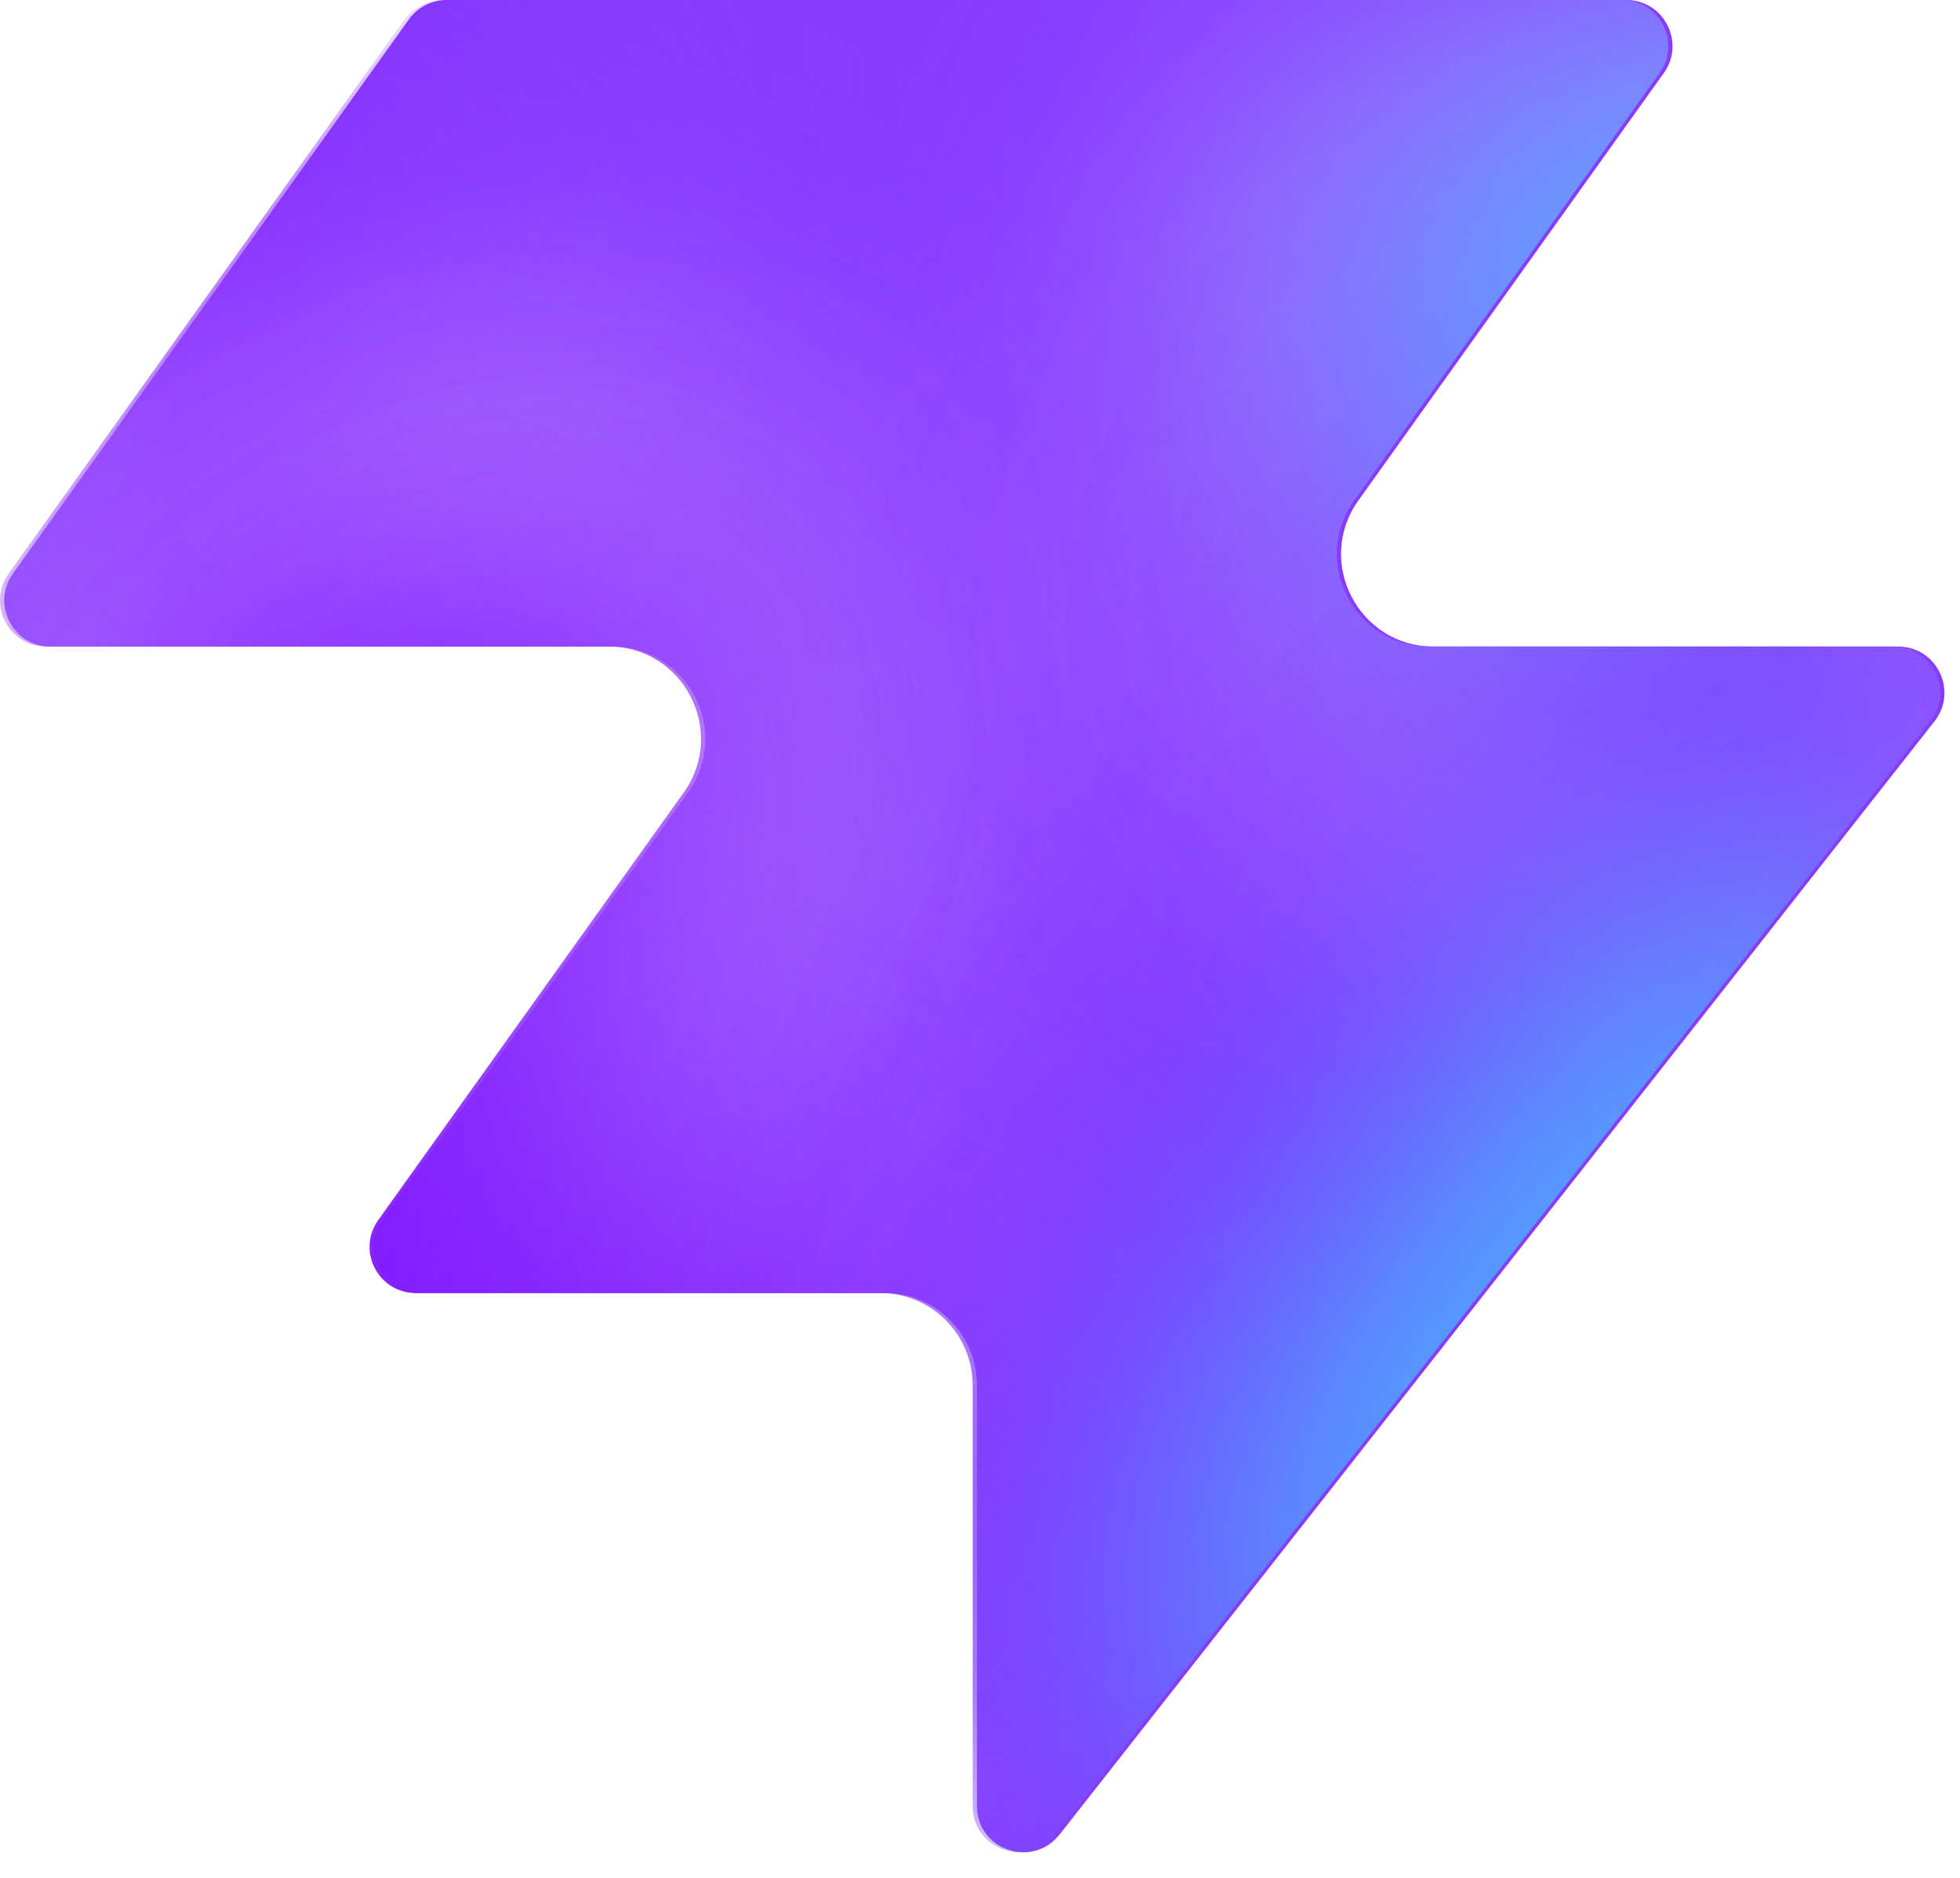
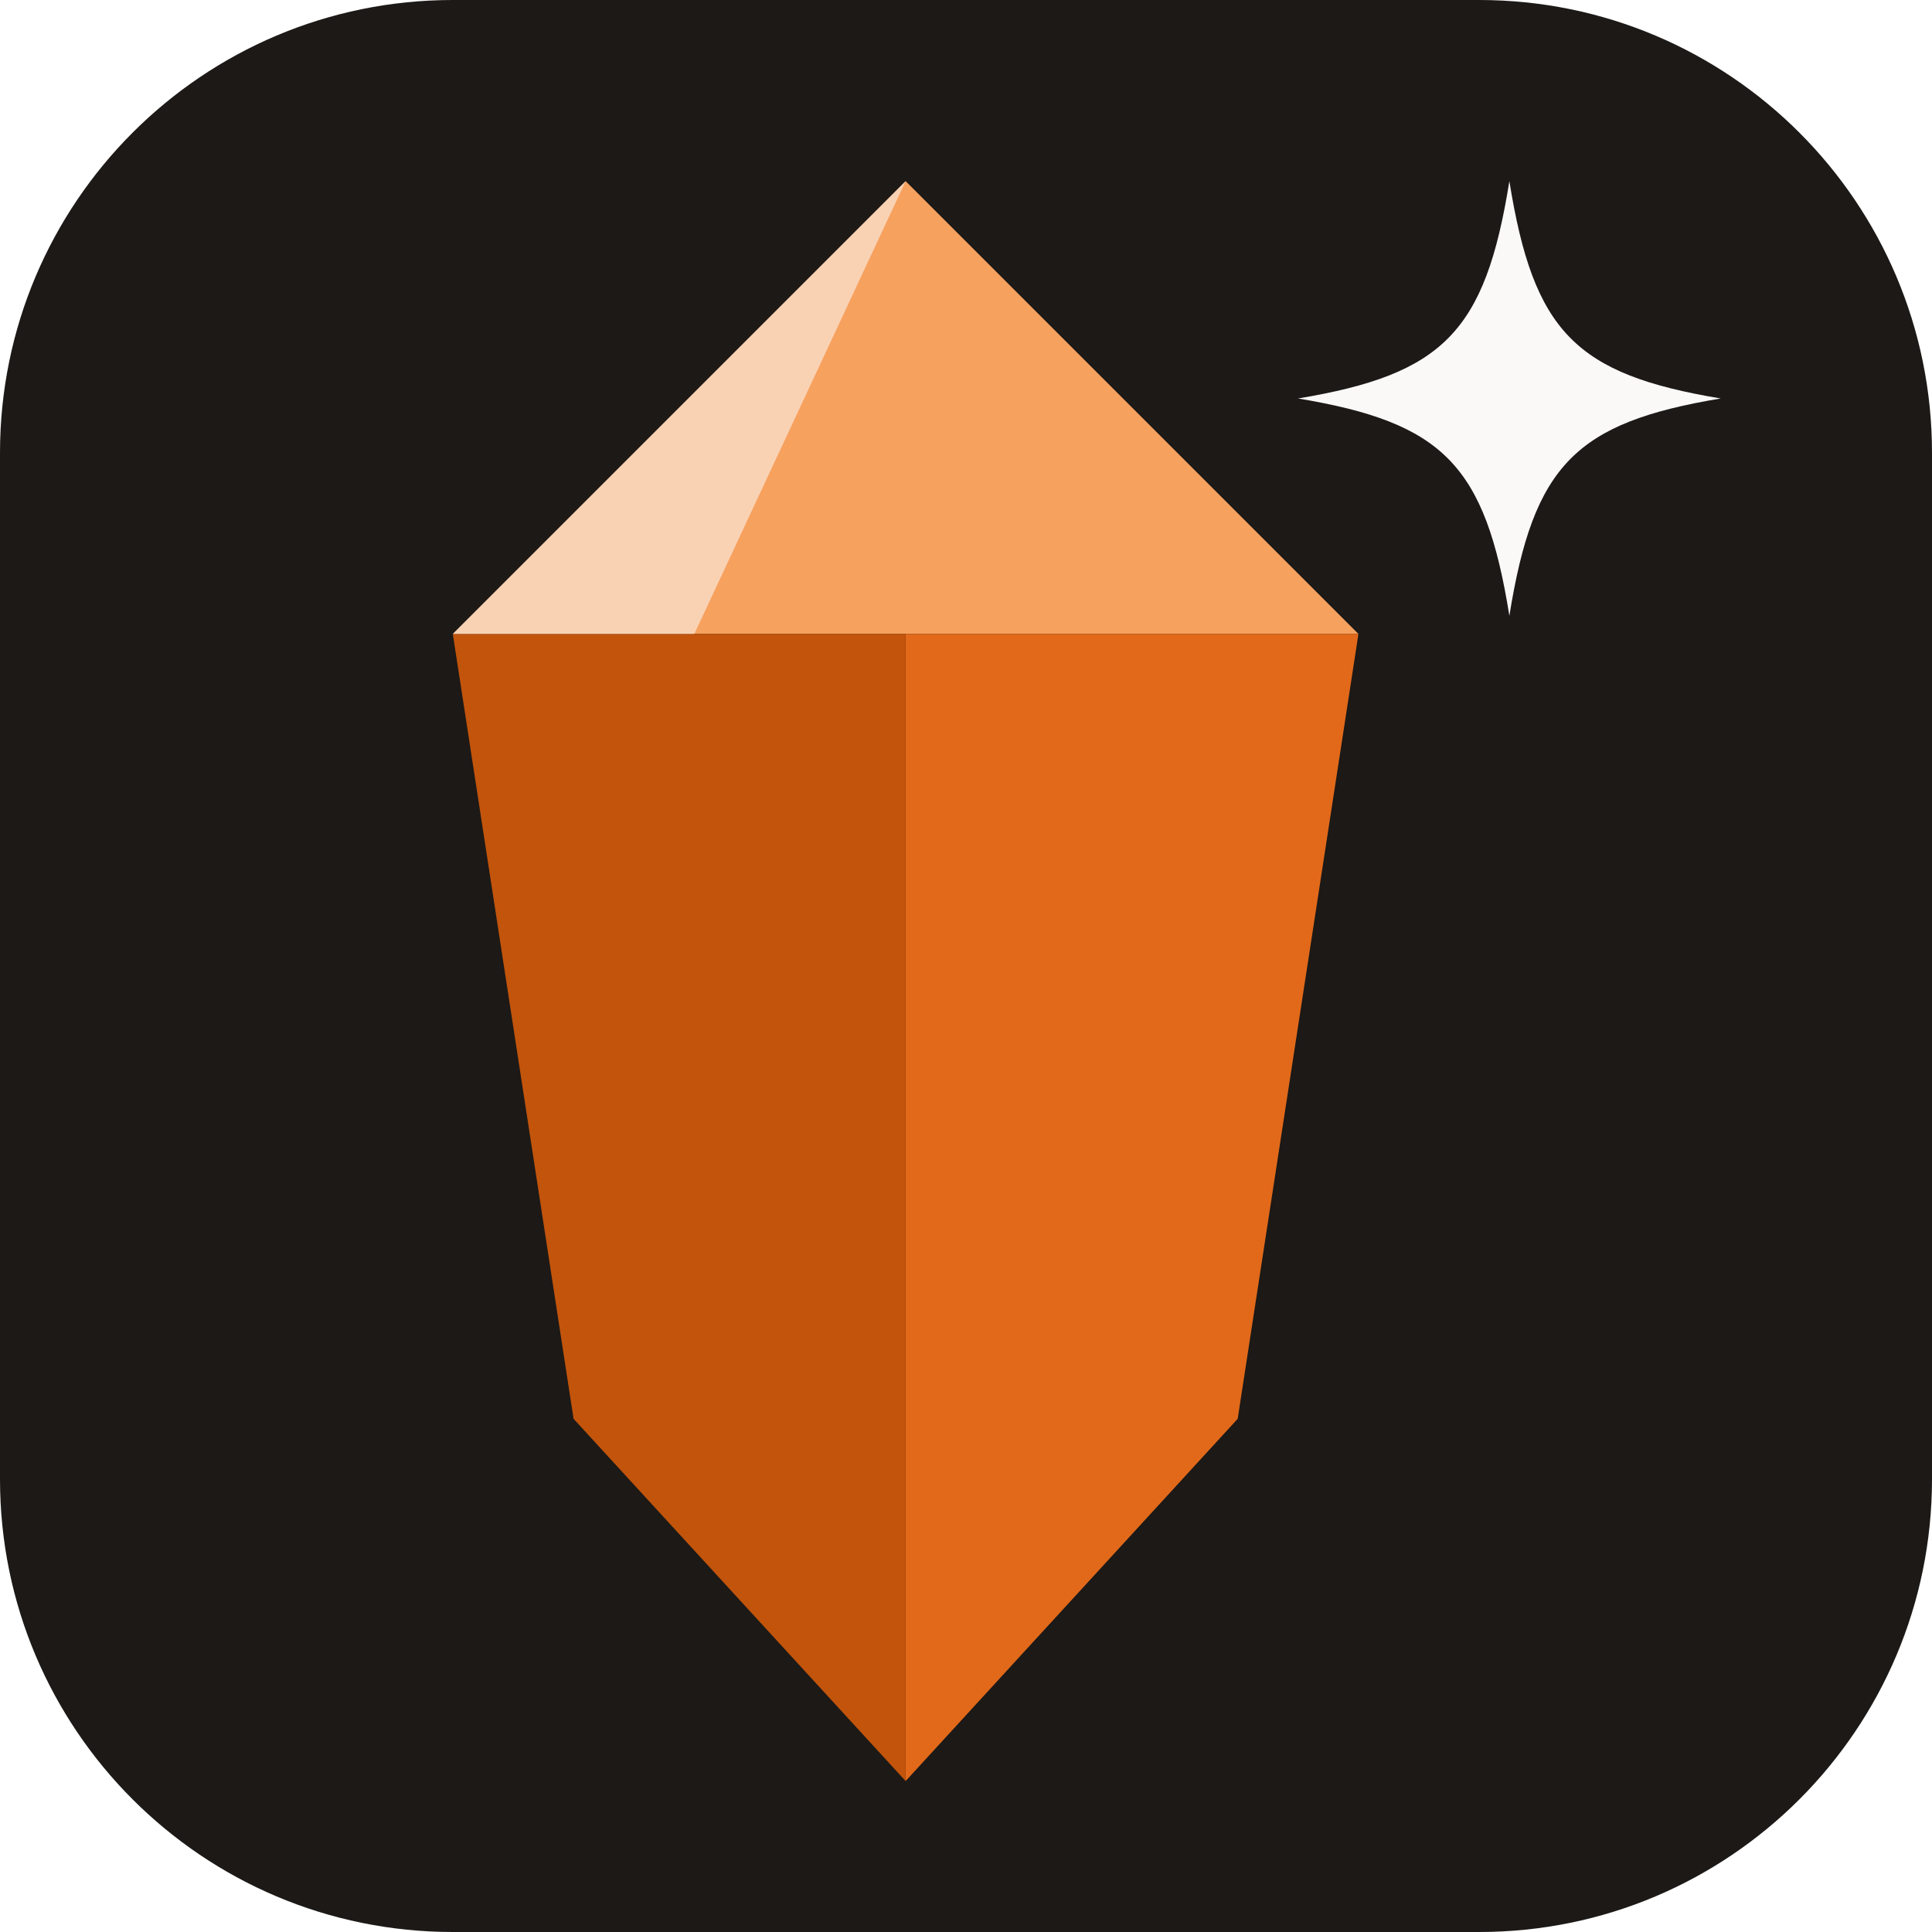
- <svg xmlns="http://www.w3.org/2000/svg" width="48" height="46" fill="none" viewBox="0 0 48 46">
-   <path fill="#863bff" d="M25.946 44.938c-.664.845-2.021.375-2.021-.698V33.937a2.26 2.26 0 0 0-2.262-2.262H10.287c-.92 0-1.456-1.04-.92-1.788l7.48-10.471c1.07-1.497 0-3.578-1.842-3.578H1.237c-.92 0-1.456-1.04-.92-1.788L10.013.474c.214-.297.556-.474.92-.474h28.894c.92 0 1.456 1.04.92 1.788l-7.48 10.471c-1.07 1.498 0 3.579 1.842 3.579h11.377c.943 0 1.473 1.088.89 1.83L25.947 44.94z" style="fill:#863bff;fill:color(display-p3 .525 .23 1);fill-opacity:1" />
-   <mask id="a" width="48" height="46" x="0" y="0" maskUnits="userSpaceOnUse" style="mask-type:alpha">
-     <path fill="#000" d="M25.842 44.938c-.664.844-2.021.375-2.021-.698V33.937a2.26 2.26 0 0 0-2.262-2.262H10.183c-.92 0-1.456-1.04-.92-1.788l7.48-10.471c1.07-1.498 0-3.579-1.842-3.579H1.133c-.92 0-1.456-1.04-.92-1.787L9.91.473c.214-.297.556-.474.92-.474h28.894c.92 0 1.456 1.04.92 1.788l-7.48 10.471c-1.07 1.498 0 3.578 1.842 3.578h11.377c.943 0 1.473 1.088.89 1.832L25.843 44.94z" style="fill:#000;fill-opacity:1" />
-   </mask>
-   <g mask="url(#a)">
-     <g filter="url(#b)">
-       <ellipse cx="5.508" cy="14.704" fill="#ede6ff" rx="5.508" ry="14.704" style="fill:#ede6ff;fill:color(display-p3 .927 .903 1);fill-opacity:1" transform="matrix(.00324 1 1 -.00324 -4.47 31.516)" />
-     </g>
-     <g filter="url(#c)">
-       <ellipse cx="10.399" cy="29.851" fill="#ede6ff" rx="10.399" ry="29.851" style="fill:#ede6ff;fill:color(display-p3 .927 .903 1);fill-opacity:1" transform="matrix(.00324 1 1 -.00324 -39.328 7.883)" />
-     </g>
-     <g filter="url(#d)">
-       <ellipse cx="5.508" cy="30.487" fill="#7e14ff" rx="5.508" ry="30.487" style="fill:#7e14ff;fill:color(display-p3 .492 .077 1);fill-opacity:1" transform="rotate(89.814 -25.913 -14.639)scale(1 -1)" />
-     </g>
-     <g filter="url(#e)">
-       <ellipse cx="5.508" cy="30.599" fill="#7e14ff" rx="5.508" ry="30.599" style="fill:#7e14ff;fill:color(display-p3 .492 .077 1);fill-opacity:1" transform="rotate(89.814 -32.644 -3.334)scale(1 -1)" />
-     </g>
-     <g filter="url(#f)">
-       <ellipse cx="5.508" cy="30.599" fill="#7e14ff" rx="5.508" ry="30.599" style="fill:#7e14ff;fill:color(display-p3 .492 .077 1);fill-opacity:1" transform="matrix(.00324 1 1 -.00324 -34.34 30.47)" />
-     </g>
-     <g filter="url(#g)">
-       <ellipse cx="14.072" cy="22.078" fill="#ede6ff" rx="14.072" ry="22.078" style="fill:#ede6ff;fill:color(display-p3 .927 .903 1);fill-opacity:1" transform="rotate(93.35 24.506 48.493)scale(-1 1)" />
-     </g>
-     <g filter="url(#h)">
-       <ellipse cx="3.47" cy="21.501" fill="#7e14ff" rx="3.47" ry="21.501" style="fill:#7e14ff;fill:color(display-p3 .492 .077 1);fill-opacity:1" transform="rotate(89.009 28.708 47.59)scale(-1 1)" />
-     </g>
-     <g filter="url(#i)">
-       <ellipse cx="3.47" cy="21.501" fill="#7e14ff" rx="3.47" ry="21.501" style="fill:#7e14ff;fill:color(display-p3 .492 .077 1);fill-opacity:1" transform="rotate(89.009 28.708 47.59)scale(-1 1)" />
-     </g>
-     <g filter="url(#j)">
-       <ellipse cx=".387" cy="8.972" fill="#7e14ff" rx="4.407" ry="29.108" style="fill:#7e14ff;fill:color(display-p3 .492 .077 1);fill-opacity:1" transform="rotate(39.51 .387 8.972)" />
-     </g>
-     <g filter="url(#k)">
-       <ellipse cx="47.523" cy="-6.092" fill="#7e14ff" rx="4.407" ry="29.108" style="fill:#7e14ff;fill:color(display-p3 .492 .077 1);fill-opacity:1" transform="rotate(37.892 47.523 -6.092)" />
-     </g>
-     <g filter="url(#l)">
-       <ellipse cx="41.412" cy="6.333" fill="#47bfff" rx="5.971" ry="9.665" style="fill:#47bfff;fill:color(display-p3 .28 .748 1);fill-opacity:1" transform="rotate(37.892 41.412 6.333)" />
-     </g>
-     <g filter="url(#m)">
-       <ellipse cx="-1.879" cy="38.332" fill="#7e14ff" rx="4.407" ry="29.108" style="fill:#7e14ff;fill:color(display-p3 .492 .077 1);fill-opacity:1" transform="rotate(37.892 -1.88 38.332)" />
-     </g>
-     <g filter="url(#n)">
-       <ellipse cx="-1.879" cy="38.332" fill="#7e14ff" rx="4.407" ry="29.108" style="fill:#7e14ff;fill:color(display-p3 .492 .077 1);fill-opacity:1" transform="rotate(37.892 -1.88 38.332)" />
-     </g>
-     <g filter="url(#o)">
-       <ellipse cx="35.651" cy="29.907" fill="#7e14ff" rx="4.407" ry="29.108" style="fill:#7e14ff;fill:color(display-p3 .492 .077 1);fill-opacity:1" transform="rotate(37.892 35.651 29.907)" />
-     </g>
-     <g filter="url(#p)">
-       <ellipse cx="38.418" cy="32.4" fill="#47bfff" rx="5.971" ry="15.297" style="fill:#47bfff;fill:color(display-p3 .28 .748 1);fill-opacity:1" transform="rotate(37.892 38.418 32.4)" />
-     </g>
-   </g>
-   <defs>
-     <filter id="b" width="60.045" height="41.654" x="-19.77" y="16.149" color-interpolation-filters="sRGB" filterUnits="userSpaceOnUse">
-       <feFlood flood-opacity="0" result="BackgroundImageFix" />
-       <feBlend in="SourceGraphic" in2="BackgroundImageFix" result="shape" />
-       <feGaussianBlur result="effect1_foregroundBlur_2002_17158" stdDeviation="7.659" />
-     </filter>
-     <filter id="c" width="90.34" height="51.437" x="-54.613" y="-7.533" color-interpolation-filters="sRGB" filterUnits="userSpaceOnUse">
-       <feFlood flood-opacity="0" result="BackgroundImageFix" />
-       <feBlend in="SourceGraphic" in2="BackgroundImageFix" result="shape" />
-       <feGaussianBlur result="effect1_foregroundBlur_2002_17158" stdDeviation="7.659" />
-     </filter>
-     <filter id="d" width="79.355" height="29.4" x="-49.64" y="2.03" color-interpolation-filters="sRGB" filterUnits="userSpaceOnUse">
-       <feFlood flood-opacity="0" result="BackgroundImageFix" />
-       <feBlend in="SourceGraphic" in2="BackgroundImageFix" result="shape" />
-       <feGaussianBlur result="effect1_foregroundBlur_2002_17158" stdDeviation="4.596" />
-     </filter>
-     <filter id="e" width="79.579" height="29.4" x="-45.045" y="20.029" color-interpolation-filters="sRGB" filterUnits="userSpaceOnUse">
-       <feFlood flood-opacity="0" result="BackgroundImageFix" />
-       <feBlend in="SourceGraphic" in2="BackgroundImageFix" result="shape" />
-       <feGaussianBlur result="effect1_foregroundBlur_2002_17158" stdDeviation="4.596" />
-     </filter>
-     <filter id="f" width="79.579" height="29.4" x="-43.513" y="21.178" color-interpolation-filters="sRGB" filterUnits="userSpaceOnUse">
-       <feFlood flood-opacity="0" result="BackgroundImageFix" />
-       <feBlend in="SourceGraphic" in2="BackgroundImageFix" result="shape" />
-       <feGaussianBlur result="effect1_foregroundBlur_2002_17158" stdDeviation="4.596" />
-     </filter>
-     <filter id="g" width="74.749" height="58.852" x="15.756" y="-17.901" color-interpolation-filters="sRGB" filterUnits="userSpaceOnUse">
-       <feFlood flood-opacity="0" result="BackgroundImageFix" />
-       <feBlend in="SourceGraphic" in2="BackgroundImageFix" result="shape" />
-       <feGaussianBlur result="effect1_foregroundBlur_2002_17158" stdDeviation="7.659" />
-     </filter>
-     <filter id="h" width="61.377" height="25.362" x="23.548" y="2.284" color-interpolation-filters="sRGB" filterUnits="userSpaceOnUse">
-       <feFlood flood-opacity="0" result="BackgroundImageFix" />
-       <feBlend in="SourceGraphic" in2="BackgroundImageFix" result="shape" />
-       <feGaussianBlur result="effect1_foregroundBlur_2002_17158" stdDeviation="4.596" />
-     </filter>
-     <filter id="i" width="61.377" height="25.362" x="23.548" y="2.284" color-interpolation-filters="sRGB" filterUnits="userSpaceOnUse">
-       <feFlood flood-opacity="0" result="BackgroundImageFix" />
-       <feBlend in="SourceGraphic" in2="BackgroundImageFix" result="shape" />
-       <feGaussianBlur result="effect1_foregroundBlur_2002_17158" stdDeviation="4.596" />
-     </filter>
-     <filter id="j" width="56.045" height="63.649" x="-27.636" y="-22.853" color-interpolation-filters="sRGB" filterUnits="userSpaceOnUse">
-       <feFlood flood-opacity="0" result="BackgroundImageFix" />
-       <feBlend in="SourceGraphic" in2="BackgroundImageFix" result="shape" />
-       <feGaussianBlur result="effect1_foregroundBlur_2002_17158" stdDeviation="4.596" />
-     </filter>
-     <filter id="k" width="54.814" height="64.646" x="20.116" y="-38.415" color-interpolation-filters="sRGB" filterUnits="userSpaceOnUse">
-       <feFlood flood-opacity="0" result="BackgroundImageFix" />
-       <feBlend in="SourceGraphic" in2="BackgroundImageFix" result="shape" />
-       <feGaussianBlur result="effect1_foregroundBlur_2002_17158" stdDeviation="4.596" />
-     </filter>
-     <filter id="l" width="33.541" height="35.313" x="24.641" y="-11.323" color-interpolation-filters="sRGB" filterUnits="userSpaceOnUse">
-       <feFlood flood-opacity="0" result="BackgroundImageFix" />
-       <feBlend in="SourceGraphic" in2="BackgroundImageFix" result="shape" />
-       <feGaussianBlur result="effect1_foregroundBlur_2002_17158" stdDeviation="4.596" />
-     </filter>
-     <filter id="m" width="54.814" height="64.646" x="-29.286" y="6.009" color-interpolation-filters="sRGB" filterUnits="userSpaceOnUse">
-       <feFlood flood-opacity="0" result="BackgroundImageFix" />
-       <feBlend in="SourceGraphic" in2="BackgroundImageFix" result="shape" />
-       <feGaussianBlur result="effect1_foregroundBlur_2002_17158" stdDeviation="4.596" />
-     </filter>
-     <filter id="n" width="54.814" height="64.646" x="-29.286" y="6.009" color-interpolation-filters="sRGB" filterUnits="userSpaceOnUse">
-       <feFlood flood-opacity="0" result="BackgroundImageFix" />
-       <feBlend in="SourceGraphic" in2="BackgroundImageFix" result="shape" />
-       <feGaussianBlur result="effect1_foregroundBlur_2002_17158" stdDeviation="4.596" />
-     </filter>
-     <filter id="o" width="54.814" height="64.646" x="8.244" y="-2.416" color-interpolation-filters="sRGB" filterUnits="userSpaceOnUse">
-       <feFlood flood-opacity="0" result="BackgroundImageFix" />
-       <feBlend in="SourceGraphic" in2="BackgroundImageFix" result="shape" />
-       <feGaussianBlur result="effect1_foregroundBlur_2002_17158" stdDeviation="4.596" />
-     </filter>
-     <filter id="p" width="39.409" height="43.623" x="18.713" y="10.588" color-interpolation-filters="sRGB" filterUnits="userSpaceOnUse">
-       <feFlood flood-opacity="0" result="BackgroundImageFix" />
-       <feBlend in="SourceGraphic" in2="BackgroundImageFix" result="shape" />
-       <feGaussianBlur result="effect1_foregroundBlur_2002_17158" stdDeviation="4.596" />
-     </filter>
-   </defs>
+ <svg xmlns="http://www.w3.org/2000/svg" viewBox="0 0 64 64" fill="none">
+   <rect width="64" height="64" rx="15" fill="#1C1917" />
+   <path fill="#F7A15F" d="M30 6 45 21H15Z" />
+   <path fill="#E2691A" d="M45 21 41 47 30 59V21Z" />
+   <path fill="#C2540C" d="M15 21H30V59L19 47Z" />
+   <path fill="#FAF9F7" fill-opacity=".55" d="M30 6 23 21h-8Z" />
+   <path fill="#FAF9F7" d="M50 6c.8 5 2.200 6.400 7 7.200-4.800.8-6.200 2.200-7 7.200-.8-5-2.200-6.400-7-7.200 4.800-.8 6.200-2.200 7-7.200Z" />
</svg>
